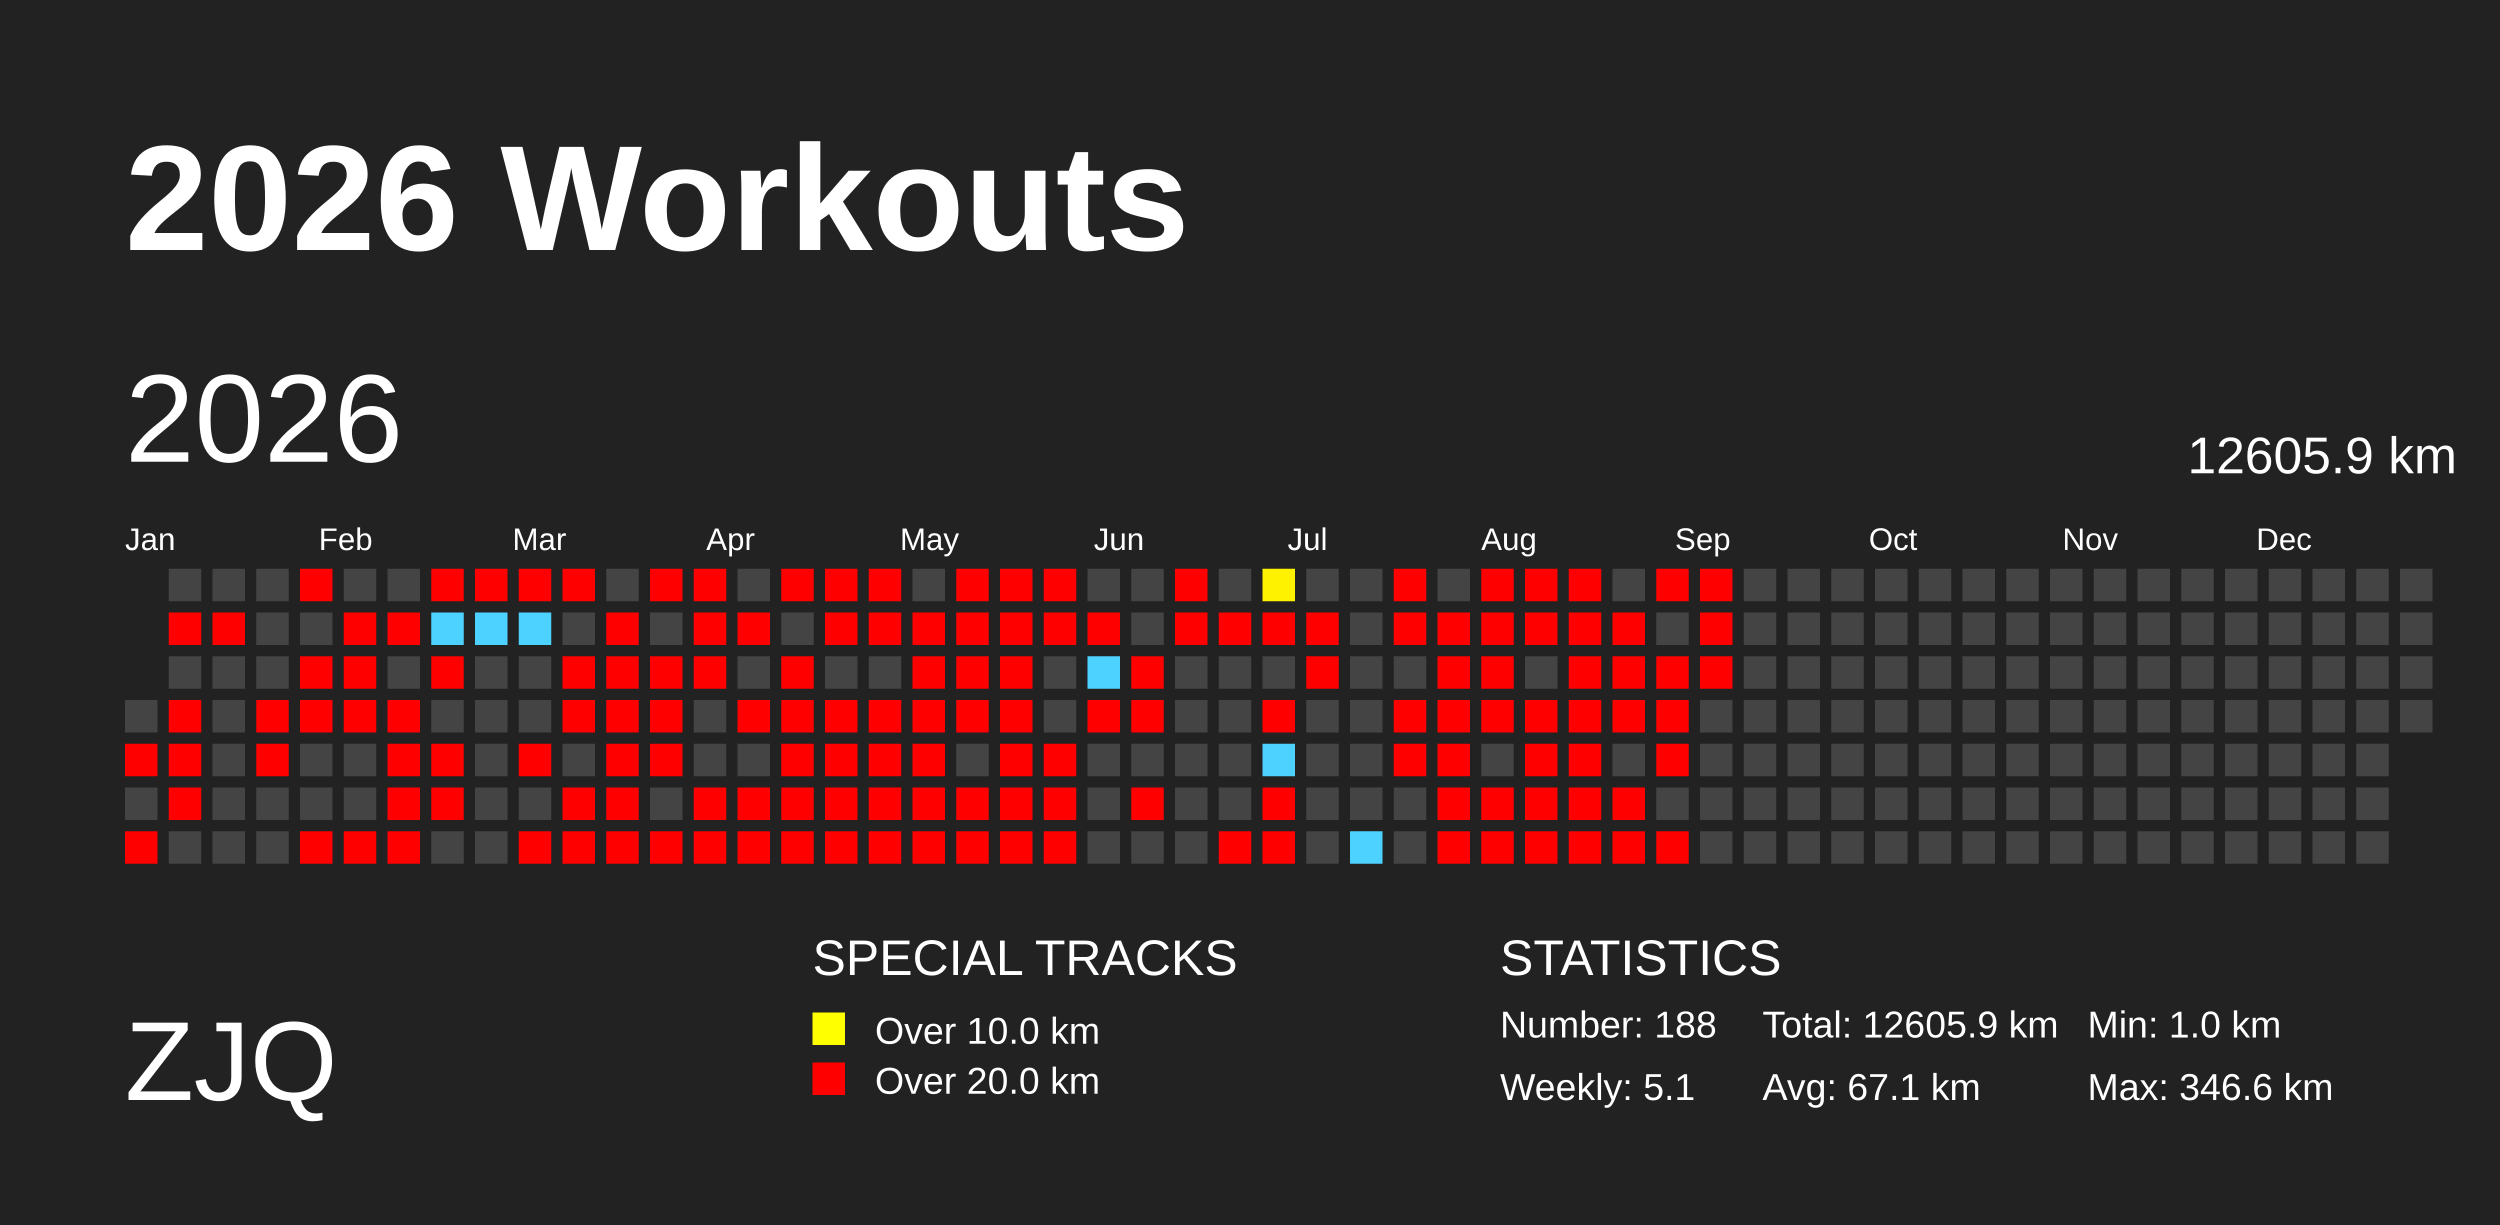
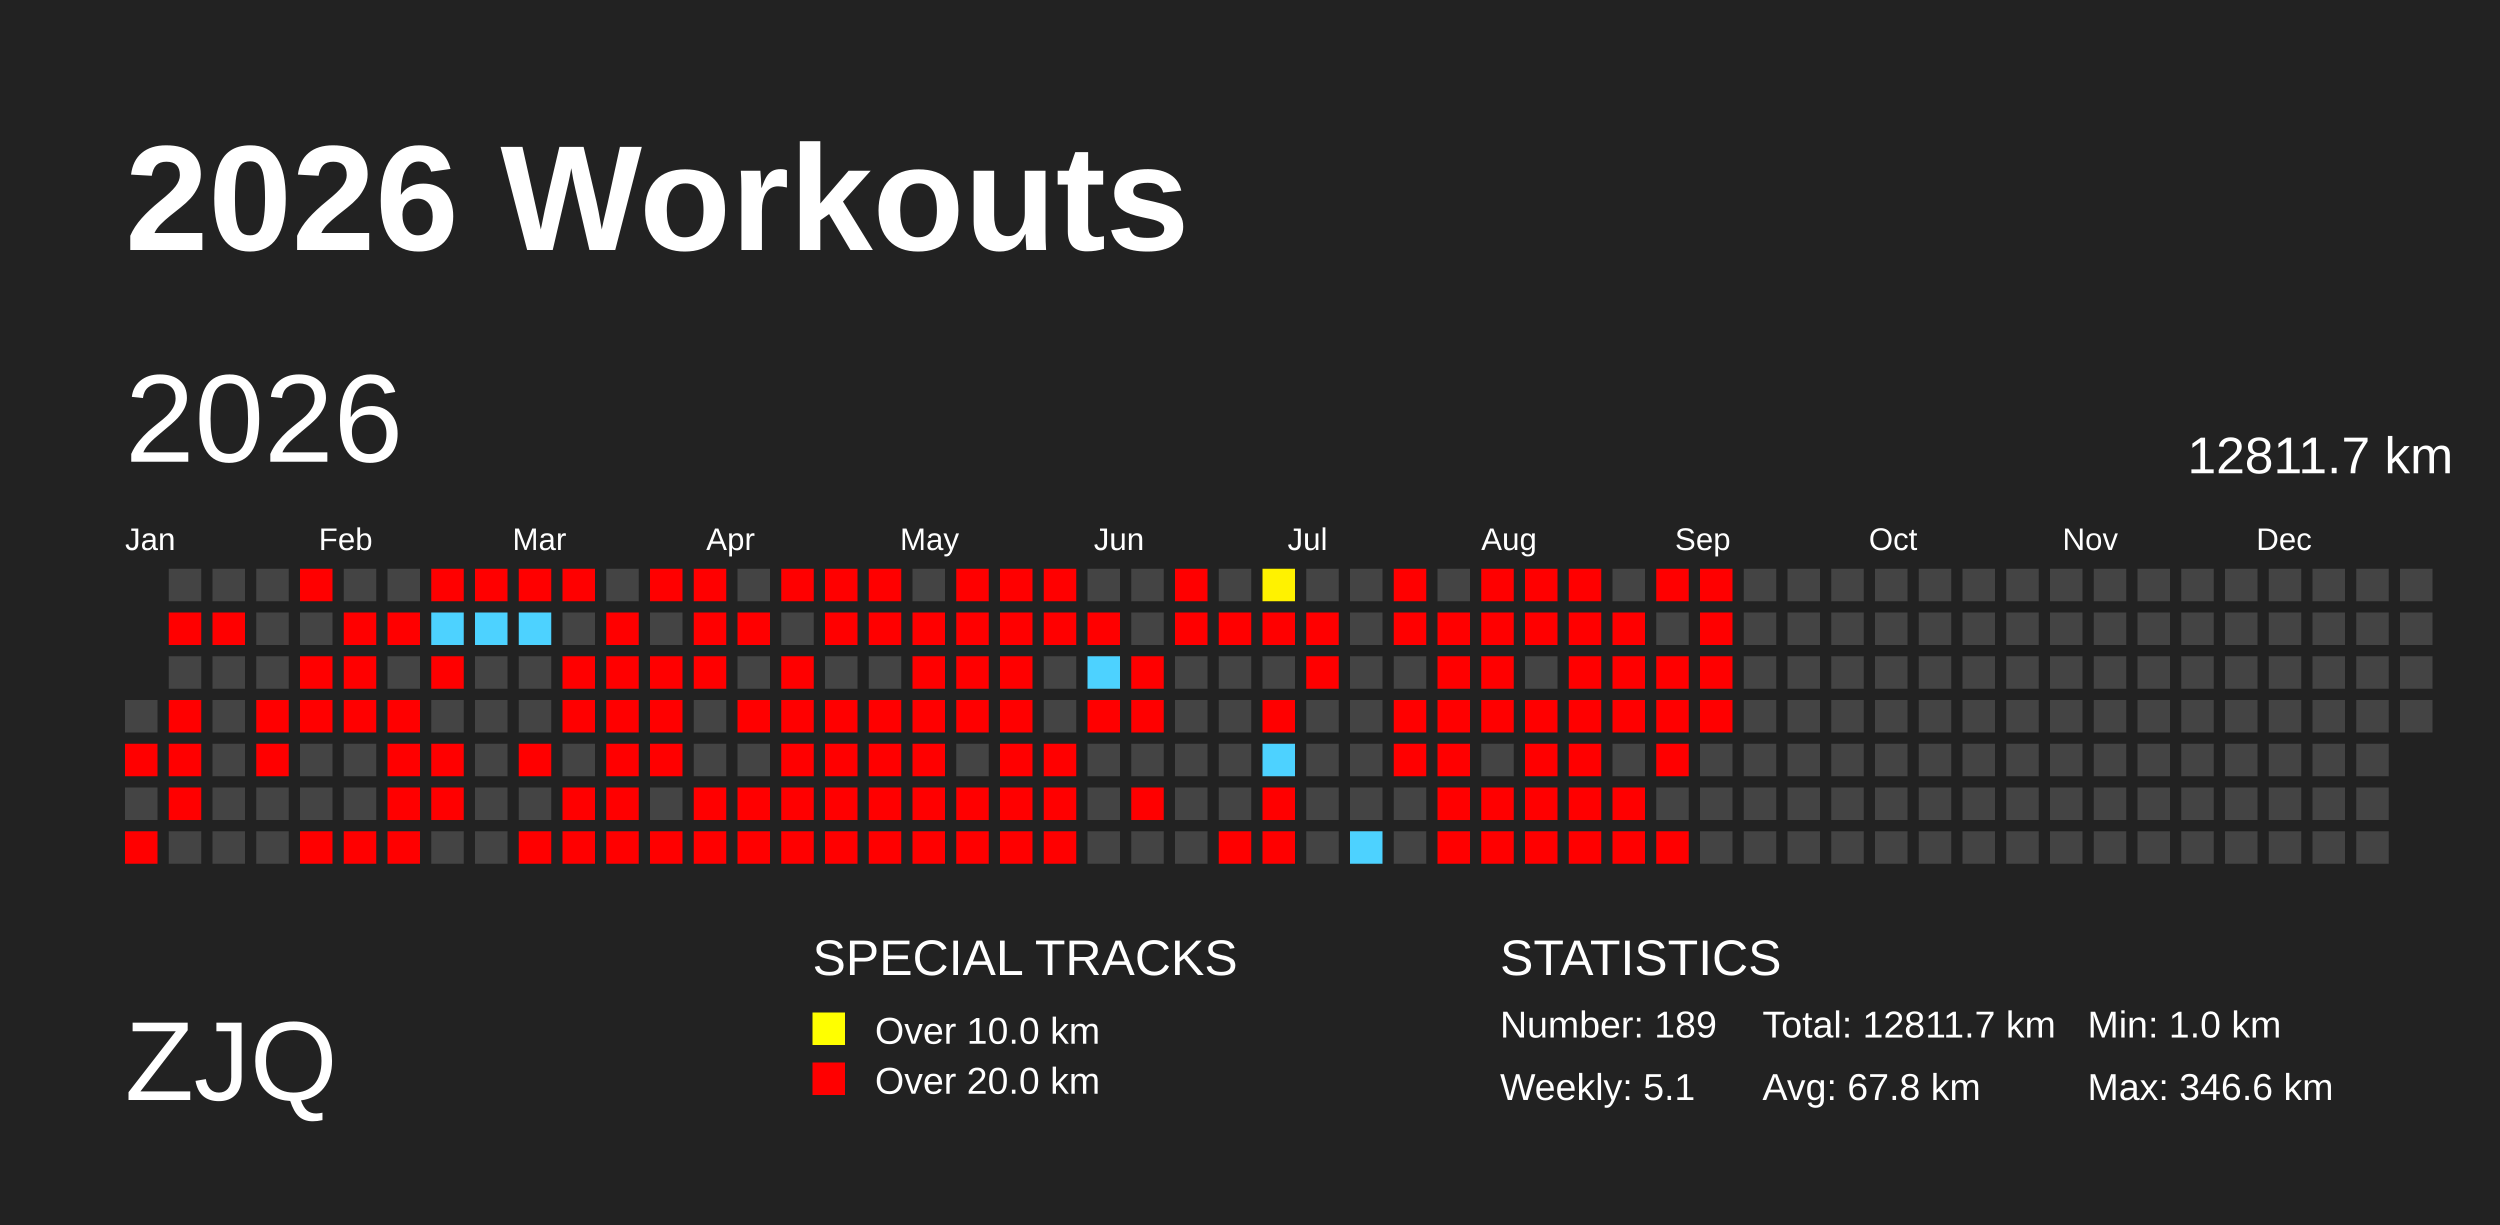
<svg xmlns="http://www.w3.org/2000/svg" baseProfile="full" height="98mm" version="1.1" viewBox="0,0,200,98" width="200mm">
  <defs>
    <pattern height="2" id="indoor-stripe" patternUnits="userSpaceOnUse" width="2">
      <line stroke="white" stroke-opacity="0.45" stroke-width="0.5" x1="0" x2="2" y1="2" y2="0" />
    </pattern>
  </defs>
  <rect fill="#222222" height="98" width="200" x="0" y="0" />
  <text fill="#FFFFFF" style="font-size:12px; font-family:Arial; font-weight:bold;" x="10" y="20">2026 Workouts</text>
  <text fill="#FFFFFF" style="font-size:9px; font-family:Arial" x="10" y="88">ZJQ</text>
  <text fill="#FFFFFF" style="font-size:4px; font-family:Arial" x="65" y="78">SPECIAL TRACKS</text>
  <rect fill="yellow" height="2.6" width="2.6" x="65" y="81" />
  <text fill="#FFFFFF" style="font-size:3px; font-family:Arial" x="70" y="83.5">Over 10.0 km</text>
  <rect fill="red" height="2.6" width="2.6" x="65" y="85" />
  <text fill="#FFFFFF" style="font-size:3px; font-family:Arial" x="70" y="87.5">Over 20.0 km</text>
  <text fill="#FFFFFF" style="font-size:4px; font-family:Arial" x="120" y="78">STATISTICS</text>
-   <text fill="#FFFFFF" style="font-size:3px; font-family:Arial" x="120" y="83">Number: 188</text>
+   <text fill="#FFFFFF" style="font-size:3px; font-family:Arial" x="120" y="83">Number: 189</text>
  <text fill="#FFFFFF" style="font-size:3px; font-family:Arial" x="120" y="88">Weekly: 5.1</text>
-   <text fill="#FFFFFF" style="font-size:3px; font-family:Arial" x="141" y="83">Total: 12605.9 km</text>
-   <text fill="#FFFFFF" style="font-size:3px; font-family:Arial" x="141" y="88">Avg: 67.1 km</text>
+   <text fill="#FFFFFF" style="font-size:3px; font-family:Arial" x="141" y="83">Total: 12811.7 km</text>
+   <text fill="#FFFFFF" style="font-size:3px; font-family:Arial" x="141" y="88">Avg: 67.8 km</text>
  <text fill="#FFFFFF" style="font-size:3px; font-family:Arial" x="167" y="83">Min: 1.0 km</text>
  <text fill="#FFFFFF" style="font-size:3px; font-family:Arial" x="167" y="88">Max: 346.6 km</text>
  <text dominant-baseline="hanging" fill="#FFFFFF" style="font-size:10.0px; font-family:Arial;" x="10" y="30">2026</text>
-   <text dominant-baseline="hanging" fill="#FFFFFF" style="font-size:4.125px; font-family:Arial;" x="175" y="35">12605.9 km</text>
+   <text dominant-baseline="hanging" fill="#FFFFFF" style="font-size:4.125px; font-family:Arial;" x="175" y="35">12811.7 km</text>
  <text fill="#FFFFFF" style="font-size:2.5px; font-family:Arial" x="10.0" y="44">Jan</text>
  <text fill="#FFFFFF" style="font-size:2.5px; font-family:Arial" x="25.5" y="44">Feb</text>
  <text fill="#FFFFFF" style="font-size:2.5px; font-family:Arial" x="41.0" y="44">Mar</text>
  <text fill="#FFFFFF" style="font-size:2.5px; font-family:Arial" x="56.5" y="44">Apr</text>
  <text fill="#FFFFFF" style="font-size:2.5px; font-family:Arial" x="72.0" y="44">May</text>
  <text fill="#FFFFFF" style="font-size:2.5px; font-family:Arial" x="87.5" y="44">Jun</text>
  <text fill="#FFFFFF" style="font-size:2.5px; font-family:Arial" x="103.0" y="44">Jul</text>
  <text fill="#FFFFFF" style="font-size:2.5px; font-family:Arial" x="118.5" y="44">Aug</text>
  <text fill="#FFFFFF" style="font-size:2.5px; font-family:Arial" x="134.0" y="44">Sep</text>
  <text fill="#FFFFFF" style="font-size:2.5px; font-family:Arial" x="149.5" y="44">Oct</text>
  <text fill="#FFFFFF" style="font-size:2.5px; font-family:Arial" x="165.0" y="44">Nov</text>
  <text fill="#FFFFFF" style="font-size:2.5px; font-family:Arial" x="180.5" y="44">Dec</text>
  <rect fill="#444444" height="2.6" width="2.6" x="10.0" y="56.0" />
  <rect fill="red" height="2.6" width="2.6" x="10.0" y="59.5" />
  <rect fill="#444444" height="2.6" width="2.6" x="10.0" y="63.0" />
  <rect fill="red" height="2.6" width="2.6" x="10.0" y="66.5" />
  <rect fill="#444444" height="2.6" width="2.6" x="13.5" y="45.5" />
  <rect fill="red" height="2.6" width="2.6" x="13.5" y="49.0" />
  <rect fill="#444444" height="2.6" width="2.6" x="13.5" y="52.5" />
  <rect fill="red" height="2.6" width="2.6" x="13.5" y="56.0" />
  <rect fill="red" height="2.6" width="2.6" x="13.5" y="59.5" />
  <rect fill="red" height="2.6" width="2.6" x="13.5" y="63.0" />
  <rect fill="#444444" height="2.6" width="2.6" x="13.5" y="66.5" />
  <rect fill="#444444" height="2.6" width="2.6" x="17.0" y="45.5" />
  <rect fill="red" height="2.6" width="2.6" x="17.0" y="49.0" />
  <rect fill="#444444" height="2.6" width="2.6" x="17.0" y="52.5" />
  <rect fill="#444444" height="2.6" width="2.6" x="17.0" y="56.0" />
  <rect fill="#444444" height="2.6" width="2.6" x="17.0" y="59.5" />
  <rect fill="#444444" height="2.6" width="2.6" x="17.0" y="63.0" />
  <rect fill="#444444" height="2.6" width="2.6" x="17.0" y="66.5" />
  <rect fill="#444444" height="2.6" width="2.6" x="20.5" y="45.5" />
  <rect fill="#444444" height="2.6" width="2.6" x="20.5" y="49.0" />
  <rect fill="#444444" height="2.6" width="2.6" x="20.5" y="52.5" />
  <rect fill="red" height="2.6" width="2.6" x="20.5" y="56.0" />
  <rect fill="red" height="2.6" width="2.6" x="20.5" y="59.5" />
  <rect fill="#444444" height="2.6" width="2.6" x="20.5" y="63.0" />
  <rect fill="#444444" height="2.6" width="2.6" x="20.5" y="66.5" />
  <rect fill="red" height="2.6" width="2.6" x="24.0" y="45.5" />
  <rect fill="#444444" height="2.6" width="2.6" x="24.0" y="49.0" />
  <rect fill="red" height="2.6" width="2.6" x="24.0" y="52.5" />
  <rect fill="red" height="2.6" width="2.6" x="24.0" y="56.0" />
  <rect fill="#444444" height="2.6" width="2.6" x="24.0" y="59.5" />
  <rect fill="#444444" height="2.6" width="2.6" x="24.0" y="63.0" />
  <rect fill="red" height="2.6" width="2.6" x="24.0" y="66.5" />
  <rect fill="#444444" height="2.6" width="2.6" x="27.5" y="45.5" />
  <rect fill="red" height="2.6" width="2.6" x="27.5" y="49.0" />
  <rect fill="red" height="2.6" width="2.6" x="27.5" y="52.5" />
  <rect fill="red" height="2.6" width="2.6" x="27.5" y="56.0" />
  <rect fill="#444444" height="2.6" width="2.6" x="27.5" y="59.5" />
  <rect fill="#444444" height="2.6" width="2.6" x="27.5" y="63.0" />
  <rect fill="red" height="2.6" width="2.6" x="27.5" y="66.5" />
  <rect fill="#444444" height="2.6" width="2.6" x="31.0" y="45.5" />
  <rect fill="red" height="2.6" width="2.6" x="31.0" y="49.0" />
  <rect fill="#444444" height="2.6" width="2.6" x="31.0" y="52.5" />
  <rect fill="red" height="2.6" width="2.6" x="31.0" y="56.0" />
  <rect fill="red" height="2.6" width="2.6" x="31.0" y="59.5" />
  <rect fill="red" height="2.6" width="2.6" x="31.0" y="63.0" />
  <rect fill="red" height="2.6" width="2.6" x="31.0" y="66.5" />
  <rect fill="red" height="2.6" width="2.6" x="34.5" y="45.5" />
  <rect fill="#4dd2ff" height="2.6" width="2.6" x="34.5" y="49.0" />
  <rect fill="red" height="2.6" width="2.6" x="34.5" y="52.5" />
  <rect fill="#444444" height="2.6" width="2.6" x="34.5" y="56.0" />
  <rect fill="red" height="2.6" width="2.6" x="34.5" y="59.5" />
  <rect fill="red" height="2.6" width="2.6" x="34.5" y="63.0" />
  <rect fill="#444444" height="2.6" width="2.6" x="34.5" y="66.5" />
  <rect fill="red" height="2.6" width="2.6" x="38.0" y="45.5" />
  <rect fill="#4dd2ff" height="2.6" width="2.6" x="38.0" y="49.0" />
  <rect fill="#444444" height="2.6" width="2.6" x="38.0" y="52.5" />
  <rect fill="#444444" height="2.6" width="2.6" x="38.0" y="56.0" />
  <rect fill="#444444" height="2.6" width="2.6" x="38.0" y="59.5" />
  <rect fill="#444444" height="2.6" width="2.6" x="38.0" y="63.0" />
  <rect fill="#444444" height="2.6" width="2.6" x="38.0" y="66.5" />
  <rect fill="red" height="2.6" width="2.6" x="41.5" y="45.5" />
  <rect fill="#4dd2ff" height="2.6" width="2.6" x="41.5" y="49.0" />
  <rect fill="#444444" height="2.6" width="2.6" x="41.5" y="52.5" />
  <rect fill="#444444" height="2.6" width="2.6" x="41.5" y="56.0" />
  <rect fill="red" height="2.6" width="2.6" x="41.5" y="59.5" />
  <rect fill="#444444" height="2.6" width="2.6" x="41.5" y="63.0" />
  <rect fill="red" height="2.6" width="2.6" x="41.5" y="66.5" />
  <rect fill="red" height="2.6" width="2.6" x="45.0" y="45.5" />
  <rect fill="#444444" height="2.6" width="2.6" x="45.0" y="49.0" />
  <rect fill="red" height="2.6" width="2.6" x="45.0" y="52.5" />
  <rect fill="red" height="2.6" width="2.6" x="45.0" y="56.0" />
  <rect fill="#444444" height="2.6" width="2.6" x="45.0" y="59.5" />
  <rect fill="red" height="2.6" width="2.6" x="45.0" y="63.0" />
  <rect fill="red" height="2.6" width="2.6" x="45.0" y="66.5" />
  <rect fill="#444444" height="2.6" width="2.6" x="48.5" y="45.5" />
  <rect fill="red" height="2.6" width="2.6" x="48.5" y="49.0" />
  <rect fill="red" height="2.6" width="2.6" x="48.5" y="52.5" />
  <rect fill="red" height="2.6" width="2.6" x="48.5" y="56.0" />
  <rect fill="red" height="2.6" width="2.6" x="48.5" y="59.5" />
  <rect fill="red" height="2.6" width="2.6" x="48.5" y="63.0" />
  <rect fill="red" height="2.6" width="2.6" x="48.5" y="66.5" />
  <rect fill="red" height="2.6" width="2.6" x="52.0" y="45.5" />
  <rect fill="#444444" height="2.6" width="2.6" x="52.0" y="49.0" />
  <rect fill="red" height="2.6" width="2.6" x="52.0" y="52.5" />
  <rect fill="red" height="2.6" width="2.6" x="52.0" y="56.0" />
  <rect fill="red" height="2.6" width="2.6" x="52.0" y="59.5" />
  <rect fill="#444444" height="2.6" width="2.6" x="52.0" y="63.0" />
  <rect fill="red" height="2.6" width="2.6" x="52.0" y="66.5" />
  <rect fill="red" height="2.6" width="2.6" x="55.5" y="45.5" />
  <rect fill="red" height="2.6" width="2.6" x="55.5" y="49.0" />
  <rect fill="red" height="2.6" width="2.6" x="55.5" y="52.5" />
  <rect fill="#444444" height="2.6" width="2.6" x="55.5" y="56.0" />
  <rect fill="#444444" height="2.6" width="2.6" x="55.5" y="59.5" />
  <rect fill="red" height="2.6" width="2.6" x="55.5" y="63.0" />
  <rect fill="red" height="2.6" width="2.6" x="55.5" y="66.5" />
  <rect fill="#444444" height="2.6" width="2.6" x="59.0" y="45.5" />
  <rect fill="red" height="2.6" width="2.6" x="59.0" y="49.0" />
  <rect fill="#444444" height="2.6" width="2.6" x="59.0" y="52.5" />
  <rect fill="red" height="2.6" width="2.6" x="59.0" y="56.0" />
  <rect fill="#444444" height="2.6" width="2.6" x="59.0" y="59.5" />
  <rect fill="red" height="2.6" width="2.6" x="59.0" y="63.0" />
  <rect fill="red" height="2.6" width="2.6" x="59.0" y="66.5" />
  <rect fill="red" height="2.6" width="2.6" x="62.5" y="45.5" />
  <rect fill="#444444" height="2.6" width="2.6" x="62.5" y="49.0" />
  <rect fill="red" height="2.6" width="2.6" x="62.5" y="52.5" />
  <rect fill="red" height="2.6" width="2.6" x="62.5" y="56.0" />
  <rect fill="red" height="2.6" width="2.6" x="62.5" y="59.5" />
  <rect fill="red" height="2.6" width="2.6" x="62.5" y="63.0" />
  <rect fill="red" height="2.6" width="2.6" x="62.5" y="66.5" />
  <rect fill="red" height="2.6" width="2.6" x="66.0" y="45.5" />
  <rect fill="red" height="2.6" width="2.6" x="66.0" y="49.0" />
  <rect fill="#444444" height="2.6" width="2.6" x="66.0" y="52.5" />
  <rect fill="red" height="2.6" width="2.6" x="66.0" y="56.0" />
  <rect fill="red" height="2.6" width="2.6" x="66.0" y="59.5" />
  <rect fill="red" height="2.6" width="2.6" x="66.0" y="63.0" />
  <rect fill="red" height="2.6" width="2.6" x="66.0" y="66.5" />
  <rect fill="red" height="2.6" width="2.6" x="69.5" y="45.5" />
  <rect fill="red" height="2.6" width="2.6" x="69.5" y="49.0" />
  <rect fill="#444444" height="2.6" width="2.6" x="69.5" y="52.5" />
  <rect fill="red" height="2.6" width="2.6" x="69.5" y="56.0" />
  <rect fill="red" height="2.6" width="2.6" x="69.5" y="59.5" />
  <rect fill="red" height="2.6" width="2.6" x="69.5" y="63.0" />
  <rect fill="red" height="2.6" width="2.6" x="69.5" y="66.5" />
  <rect fill="#444444" height="2.6" width="2.6" x="73.0" y="45.5" />
  <rect fill="red" height="2.6" width="2.6" x="73.0" y="49.0" />
  <rect fill="red" height="2.6" width="2.6" x="73.0" y="52.5" />
  <rect fill="red" height="2.6" width="2.6" x="73.0" y="56.0" />
  <rect fill="red" height="2.6" width="2.6" x="73.0" y="59.5" />
  <rect fill="red" height="2.6" width="2.6" x="73.0" y="63.0" />
  <rect fill="red" height="2.6" width="2.6" x="73.0" y="66.5" />
  <rect fill="red" height="2.6" width="2.6" x="76.5" y="45.5" />
  <rect fill="red" height="2.6" width="2.6" x="76.5" y="49.0" />
  <rect fill="red" height="2.6" width="2.6" x="76.5" y="52.5" />
  <rect fill="red" height="2.6" width="2.6" x="76.5" y="56.0" />
  <rect fill="#444444" height="2.6" width="2.6" x="76.5" y="59.5" />
  <rect fill="red" height="2.6" width="2.6" x="76.5" y="63.0" />
  <rect fill="red" height="2.6" width="2.6" x="76.5" y="66.5" />
  <rect fill="red" height="2.6" width="2.6" x="80.0" y="45.5" />
  <rect fill="red" height="2.6" width="2.6" x="80.0" y="49.0" />
  <rect fill="red" height="2.6" width="2.6" x="80.0" y="52.5" />
  <rect fill="red" height="2.6" width="2.6" x="80.0" y="56.0" />
  <rect fill="red" height="2.6" width="2.6" x="80.0" y="59.5" />
  <rect fill="red" height="2.6" width="2.6" x="80.0" y="63.0" />
  <rect fill="red" height="2.6" width="2.6" x="80.0" y="66.5" />
  <rect fill="red" height="2.6" width="2.6" x="83.5" y="45.5" />
  <rect fill="red" height="2.6" width="2.6" x="83.5" y="49.0" />
  <rect fill="#444444" height="2.6" width="2.6" x="83.5" y="52.5" />
  <rect fill="#444444" height="2.6" width="2.6" x="83.5" y="56.0" />
  <rect fill="red" height="2.6" width="2.6" x="83.5" y="59.5" />
  <rect fill="red" height="2.6" width="2.6" x="83.5" y="63.0" />
  <rect fill="red" height="2.6" width="2.6" x="83.5" y="66.5" />
  <rect fill="#444444" height="2.6" width="2.6" x="87.0" y="45.5" />
  <rect fill="red" height="2.6" width="2.6" x="87.0" y="49.0" />
  <rect fill="#4dd2ff" height="2.6" width="2.6" x="87.0" y="52.5" />
  <rect fill="red" height="2.6" width="2.6" x="87.0" y="56.0" />
  <rect fill="#444444" height="2.6" width="2.6" x="87.0" y="59.5" />
  <rect fill="#444444" height="2.6" width="2.6" x="87.0" y="63.0" />
  <rect fill="#444444" height="2.6" width="2.6" x="87.0" y="66.5" />
  <rect fill="#444444" height="2.6" width="2.6" x="90.5" y="45.5" />
  <rect fill="#444444" height="2.6" width="2.6" x="90.5" y="49.0" />
  <rect fill="red" height="2.6" width="2.6" x="90.5" y="52.5" />
  <rect fill="red" height="2.6" width="2.6" x="90.5" y="56.0" />
  <rect fill="#444444" height="2.6" width="2.6" x="90.5" y="59.5" />
  <rect fill="red" height="2.6" width="2.6" x="90.5" y="63.0" />
  <rect fill="#444444" height="2.6" width="2.6" x="90.5" y="66.5" />
  <rect fill="red" height="2.6" width="2.6" x="94.0" y="45.5" />
  <rect fill="red" height="2.6" width="2.6" x="94.0" y="49.0" />
  <rect fill="#444444" height="2.6" width="2.6" x="94.0" y="52.5" />
  <rect fill="#444444" height="2.6" width="2.6" x="94.0" y="56.0" />
  <rect fill="#444444" height="2.6" width="2.6" x="94.0" y="59.5" />
  <rect fill="#444444" height="2.6" width="2.6" x="94.0" y="63.0" />
  <rect fill="#444444" height="2.6" width="2.6" x="94.0" y="66.5" />
  <rect fill="#444444" height="2.6" width="2.6" x="97.5" y="45.5" />
  <rect fill="red" height="2.6" width="2.6" x="97.5" y="49.0" />
  <rect fill="#444444" height="2.6" width="2.6" x="97.5" y="52.5" />
  <rect fill="#444444" height="2.6" width="2.6" x="97.5" y="56.0" />
  <rect fill="#444444" height="2.6" width="2.6" x="97.5" y="59.5" />
  <rect fill="#444444" height="2.6" width="2.6" x="97.5" y="63.0" />
  <rect fill="red" height="2.6" width="2.6" x="97.5" y="66.5" />
  <rect fill="#fff200" height="2.6" width="2.6" x="101.0" y="45.5" />
  <rect fill="red" height="2.6" width="2.6" x="101.0" y="49.0" />
  <rect fill="#444444" height="2.6" width="2.6" x="101.0" y="52.5" />
  <rect fill="red" height="2.6" width="2.6" x="101.0" y="56.0" />
  <rect fill="#4dd2ff" height="2.6" width="2.6" x="101.0" y="59.5" />
  <rect fill="red" height="2.6" width="2.6" x="101.0" y="63.0" />
  <rect fill="red" height="2.6" width="2.6" x="101.0" y="66.5" />
  <rect fill="#444444" height="2.6" width="2.6" x="104.5" y="45.5" />
  <rect fill="red" height="2.6" width="2.6" x="104.5" y="49.0" />
  <rect fill="red" height="2.6" width="2.6" x="104.5" y="52.5" />
  <rect fill="#444444" height="2.6" width="2.6" x="104.5" y="56.0" />
  <rect fill="#444444" height="2.6" width="2.6" x="104.5" y="59.5" />
  <rect fill="#444444" height="2.6" width="2.6" x="104.5" y="63.0" />
  <rect fill="#444444" height="2.6" width="2.6" x="104.5" y="66.5" />
  <rect fill="#444444" height="2.6" width="2.6" x="108.0" y="45.5" />
  <rect fill="#444444" height="2.6" width="2.6" x="108.0" y="49.0" />
  <rect fill="#444444" height="2.6" width="2.6" x="108.0" y="52.5" />
  <rect fill="#444444" height="2.6" width="2.6" x="108.0" y="56.0" />
  <rect fill="#444444" height="2.6" width="2.6" x="108.0" y="59.5" />
  <rect fill="#444444" height="2.6" width="2.6" x="108.0" y="63.0" />
  <rect fill="#4dd2ff" height="2.6" width="2.6" x="108.0" y="66.5" />
  <rect fill="red" height="2.6" width="2.6" x="111.5" y="45.5" />
  <rect fill="red" height="2.6" width="2.6" x="111.5" y="49.0" />
  <rect fill="#444444" height="2.6" width="2.6" x="111.5" y="52.5" />
  <rect fill="red" height="2.6" width="2.6" x="111.5" y="56.0" />
  <rect fill="red" height="2.6" width="2.6" x="111.5" y="59.5" />
  <rect fill="#444444" height="2.6" width="2.6" x="111.5" y="63.0" />
  <rect fill="#444444" height="2.6" width="2.6" x="111.5" y="66.5" />
  <rect fill="#444444" height="2.6" width="2.6" x="115.0" y="45.5" />
  <rect fill="red" height="2.6" width="2.6" x="115.0" y="49.0" />
  <rect fill="red" height="2.6" width="2.6" x="115.0" y="52.5" />
  <rect fill="red" height="2.6" width="2.6" x="115.0" y="56.0" />
  <rect fill="red" height="2.6" width="2.6" x="115.0" y="59.5" />
  <rect fill="red" height="2.6" width="2.6" x="115.0" y="63.0" />
  <rect fill="red" height="2.6" width="2.6" x="115.0" y="66.5" />
  <rect fill="red" height="2.6" width="2.6" x="118.5" y="45.5" />
  <rect fill="red" height="2.6" width="2.6" x="118.5" y="49.0" />
  <rect fill="red" height="2.6" width="2.6" x="118.5" y="52.5" />
  <rect fill="red" height="2.6" width="2.6" x="118.5" y="56.0" />
  <rect fill="#444444" height="2.6" width="2.6" x="118.5" y="59.5" />
  <rect fill="red" height="2.6" width="2.6" x="118.5" y="63.0" />
  <rect fill="red" height="2.6" width="2.6" x="118.5" y="66.5" />
  <rect fill="red" height="2.6" width="2.6" x="122.0" y="45.5" />
  <rect fill="red" height="2.6" width="2.6" x="122.0" y="49.0" />
  <rect fill="#444444" height="2.6" width="2.6" x="122.0" y="52.5" />
  <rect fill="red" height="2.6" width="2.6" x="122.0" y="56.0" />
  <rect fill="red" height="2.6" width="2.6" x="122.0" y="59.5" />
  <rect fill="red" height="2.6" width="2.6" x="122.0" y="63.0" />
  <rect fill="red" height="2.6" width="2.6" x="122.0" y="66.5" />
  <rect fill="red" height="2.6" width="2.6" x="125.5" y="45.5" />
  <rect fill="red" height="2.6" width="2.6" x="125.5" y="49.0" />
  <rect fill="red" height="2.6" width="2.6" x="125.5" y="52.5" />
  <rect fill="red" height="2.6" width="2.6" x="125.5" y="56.0" />
  <rect fill="red" height="2.6" width="2.6" x="125.5" y="59.5" />
  <rect fill="red" height="2.6" width="2.6" x="125.5" y="63.0" />
  <rect fill="red" height="2.6" width="2.6" x="125.5" y="66.5" />
  <rect fill="#444444" height="2.6" width="2.6" x="129.0" y="45.5" />
  <rect fill="red" height="2.6" width="2.6" x="129.0" y="49.0" />
  <rect fill="red" height="2.6" width="2.6" x="129.0" y="52.5" />
  <rect fill="red" height="2.6" width="2.6" x="129.0" y="56.0" />
  <rect fill="#444444" height="2.6" width="2.6" x="129.0" y="59.5" />
  <rect fill="red" height="2.6" width="2.6" x="129.0" y="63.0" />
  <rect fill="red" height="2.6" width="2.6" x="129.0" y="66.5" />
  <rect fill="red" height="2.6" width="2.6" x="132.5" y="45.5" />
  <rect fill="#444444" height="2.6" width="2.6" x="132.5" y="49.0" />
  <rect fill="red" height="2.6" width="2.6" x="132.5" y="52.5" />
  <rect fill="red" height="2.6" width="2.6" x="132.5" y="56.0" />
  <rect fill="red" height="2.6" width="2.6" x="132.5" y="59.5" />
  <rect fill="#444444" height="2.6" width="2.6" x="132.5" y="63.0" />
  <rect fill="red" height="2.6" width="2.6" x="132.5" y="66.5" />
  <rect fill="red" height="2.6" width="2.6" x="136.0" y="45.5" />
  <rect fill="red" height="2.6" width="2.6" x="136.0" y="49.0" />
  <rect fill="red" height="2.6" width="2.6" x="136.0" y="52.5" />
-   <rect fill="#444444" height="2.6" width="2.6" x="136.0" y="56.0" />
+   <rect fill="red" height="2.6" width="2.6" x="136.0" y="56.0" />
  <rect fill="#444444" height="2.6" width="2.6" x="136.0" y="59.5" />
  <rect fill="#444444" height="2.6" width="2.6" x="136.0" y="63.0" />
  <rect fill="#444444" height="2.6" width="2.6" x="136.0" y="66.5" />
  <rect fill="#444444" height="2.6" width="2.6" x="139.5" y="45.5" />
  <rect fill="#444444" height="2.6" width="2.6" x="139.5" y="49.0" />
  <rect fill="#444444" height="2.6" width="2.6" x="139.5" y="52.5" />
  <rect fill="#444444" height="2.6" width="2.6" x="139.5" y="56.0" />
  <rect fill="#444444" height="2.6" width="2.6" x="139.5" y="59.5" />
  <rect fill="#444444" height="2.6" width="2.6" x="139.5" y="63.0" />
  <rect fill="#444444" height="2.6" width="2.6" x="139.5" y="66.5" />
  <rect fill="#444444" height="2.6" width="2.6" x="143.0" y="45.5" />
  <rect fill="#444444" height="2.6" width="2.6" x="143.0" y="49.0" />
  <rect fill="#444444" height="2.6" width="2.6" x="143.0" y="52.5" />
  <rect fill="#444444" height="2.6" width="2.6" x="143.0" y="56.0" />
  <rect fill="#444444" height="2.6" width="2.6" x="143.0" y="59.5" />
  <rect fill="#444444" height="2.6" width="2.6" x="143.0" y="63.0" />
  <rect fill="#444444" height="2.6" width="2.6" x="143.0" y="66.5" />
  <rect fill="#444444" height="2.6" width="2.6" x="146.5" y="45.5" />
  <rect fill="#444444" height="2.6" width="2.6" x="146.5" y="49.0" />
  <rect fill="#444444" height="2.6" width="2.6" x="146.5" y="52.5" />
  <rect fill="#444444" height="2.6" width="2.6" x="146.5" y="56.0" />
  <rect fill="#444444" height="2.6" width="2.6" x="146.5" y="59.5" />
  <rect fill="#444444" height="2.6" width="2.6" x="146.5" y="63.0" />
  <rect fill="#444444" height="2.6" width="2.6" x="146.5" y="66.5" />
  <rect fill="#444444" height="2.6" width="2.6" x="150.0" y="45.5" />
  <rect fill="#444444" height="2.6" width="2.6" x="150.0" y="49.0" />
  <rect fill="#444444" height="2.6" width="2.6" x="150.0" y="52.5" />
  <rect fill="#444444" height="2.6" width="2.6" x="150.0" y="56.0" />
  <rect fill="#444444" height="2.6" width="2.6" x="150.0" y="59.5" />
  <rect fill="#444444" height="2.6" width="2.6" x="150.0" y="63.0" />
  <rect fill="#444444" height="2.6" width="2.6" x="150.0" y="66.5" />
  <rect fill="#444444" height="2.6" width="2.6" x="153.5" y="45.5" />
  <rect fill="#444444" height="2.6" width="2.6" x="153.5" y="49.0" />
  <rect fill="#444444" height="2.6" width="2.6" x="153.5" y="52.5" />
  <rect fill="#444444" height="2.6" width="2.6" x="153.5" y="56.0" />
  <rect fill="#444444" height="2.6" width="2.6" x="153.5" y="59.5" />
  <rect fill="#444444" height="2.6" width="2.6" x="153.5" y="63.0" />
  <rect fill="#444444" height="2.6" width="2.6" x="153.5" y="66.5" />
  <rect fill="#444444" height="2.6" width="2.6" x="157.0" y="45.5" />
  <rect fill="#444444" height="2.6" width="2.6" x="157.0" y="49.0" />
  <rect fill="#444444" height="2.6" width="2.6" x="157.0" y="52.5" />
  <rect fill="#444444" height="2.6" width="2.6" x="157.0" y="56.0" />
  <rect fill="#444444" height="2.6" width="2.6" x="157.0" y="59.5" />
  <rect fill="#444444" height="2.6" width="2.6" x="157.0" y="63.0" />
  <rect fill="#444444" height="2.6" width="2.6" x="157.0" y="66.5" />
  <rect fill="#444444" height="2.6" width="2.6" x="160.5" y="45.5" />
  <rect fill="#444444" height="2.6" width="2.6" x="160.5" y="49.0" />
  <rect fill="#444444" height="2.6" width="2.6" x="160.5" y="52.5" />
  <rect fill="#444444" height="2.6" width="2.6" x="160.5" y="56.0" />
  <rect fill="#444444" height="2.6" width="2.6" x="160.5" y="59.5" />
  <rect fill="#444444" height="2.6" width="2.6" x="160.5" y="63.0" />
  <rect fill="#444444" height="2.6" width="2.6" x="160.5" y="66.5" />
  <rect fill="#444444" height="2.6" width="2.6" x="164.0" y="45.5" />
  <rect fill="#444444" height="2.6" width="2.6" x="164.0" y="49.0" />
  <rect fill="#444444" height="2.6" width="2.6" x="164.0" y="52.5" />
  <rect fill="#444444" height="2.6" width="2.6" x="164.0" y="56.0" />
  <rect fill="#444444" height="2.6" width="2.6" x="164.0" y="59.5" />
  <rect fill="#444444" height="2.6" width="2.6" x="164.0" y="63.0" />
  <rect fill="#444444" height="2.6" width="2.6" x="164.0" y="66.5" />
  <rect fill="#444444" height="2.6" width="2.6" x="167.5" y="45.5" />
  <rect fill="#444444" height="2.6" width="2.6" x="167.5" y="49.0" />
  <rect fill="#444444" height="2.6" width="2.6" x="167.5" y="52.5" />
  <rect fill="#444444" height="2.6" width="2.6" x="167.5" y="56.0" />
  <rect fill="#444444" height="2.6" width="2.6" x="167.5" y="59.5" />
  <rect fill="#444444" height="2.6" width="2.6" x="167.5" y="63.0" />
  <rect fill="#444444" height="2.6" width="2.6" x="167.5" y="66.5" />
  <rect fill="#444444" height="2.6" width="2.6" x="171.0" y="45.5" />
  <rect fill="#444444" height="2.6" width="2.6" x="171.0" y="49.0" />
  <rect fill="#444444" height="2.6" width="2.6" x="171.0" y="52.5" />
  <rect fill="#444444" height="2.6" width="2.6" x="171.0" y="56.0" />
  <rect fill="#444444" height="2.6" width="2.6" x="171.0" y="59.5" />
  <rect fill="#444444" height="2.6" width="2.6" x="171.0" y="63.0" />
  <rect fill="#444444" height="2.6" width="2.6" x="171.0" y="66.5" />
  <rect fill="#444444" height="2.6" width="2.6" x="174.5" y="45.5" />
  <rect fill="#444444" height="2.6" width="2.6" x="174.5" y="49.0" />
  <rect fill="#444444" height="2.6" width="2.6" x="174.5" y="52.5" />
  <rect fill="#444444" height="2.6" width="2.6" x="174.5" y="56.0" />
  <rect fill="#444444" height="2.6" width="2.6" x="174.5" y="59.5" />
  <rect fill="#444444" height="2.6" width="2.6" x="174.5" y="63.0" />
  <rect fill="#444444" height="2.6" width="2.6" x="174.5" y="66.5" />
  <rect fill="#444444" height="2.6" width="2.6" x="178.0" y="45.5" />
  <rect fill="#444444" height="2.6" width="2.6" x="178.0" y="49.0" />
  <rect fill="#444444" height="2.6" width="2.6" x="178.0" y="52.5" />
  <rect fill="#444444" height="2.6" width="2.6" x="178.0" y="56.0" />
  <rect fill="#444444" height="2.6" width="2.6" x="178.0" y="59.5" />
  <rect fill="#444444" height="2.6" width="2.6" x="178.0" y="63.0" />
  <rect fill="#444444" height="2.6" width="2.6" x="178.0" y="66.5" />
  <rect fill="#444444" height="2.6" width="2.6" x="181.5" y="45.5" />
  <rect fill="#444444" height="2.6" width="2.6" x="181.5" y="49.0" />
  <rect fill="#444444" height="2.6" width="2.6" x="181.5" y="52.5" />
  <rect fill="#444444" height="2.6" width="2.6" x="181.5" y="56.0" />
  <rect fill="#444444" height="2.6" width="2.6" x="181.5" y="59.5" />
  <rect fill="#444444" height="2.6" width="2.6" x="181.5" y="63.0" />
  <rect fill="#444444" height="2.6" width="2.6" x="181.5" y="66.5" />
  <rect fill="#444444" height="2.6" width="2.6" x="185.0" y="45.5" />
  <rect fill="#444444" height="2.6" width="2.6" x="185.0" y="49.0" />
  <rect fill="#444444" height="2.6" width="2.6" x="185.0" y="52.5" />
  <rect fill="#444444" height="2.6" width="2.6" x="185.0" y="56.0" />
  <rect fill="#444444" height="2.6" width="2.6" x="185.0" y="59.5" />
  <rect fill="#444444" height="2.6" width="2.6" x="185.0" y="63.0" />
  <rect fill="#444444" height="2.6" width="2.6" x="185.0" y="66.5" />
  <rect fill="#444444" height="2.6" width="2.6" x="188.5" y="45.5" />
  <rect fill="#444444" height="2.6" width="2.6" x="188.5" y="49.0" />
  <rect fill="#444444" height="2.6" width="2.6" x="188.5" y="52.5" />
  <rect fill="#444444" height="2.6" width="2.6" x="188.5" y="56.0" />
  <rect fill="#444444" height="2.6" width="2.6" x="188.5" y="59.5" />
  <rect fill="#444444" height="2.6" width="2.6" x="188.5" y="63.0" />
  <rect fill="#444444" height="2.6" width="2.6" x="188.5" y="66.5" />
  <rect fill="#444444" height="2.6" width="2.6" x="192.0" y="45.5" />
  <rect fill="#444444" height="2.6" width="2.6" x="192.0" y="49.0" />
  <rect fill="#444444" height="2.6" width="2.6" x="192.0" y="52.5" />
  <rect fill="#444444" height="2.6" width="2.6" x="192.0" y="56.0" />
</svg>
